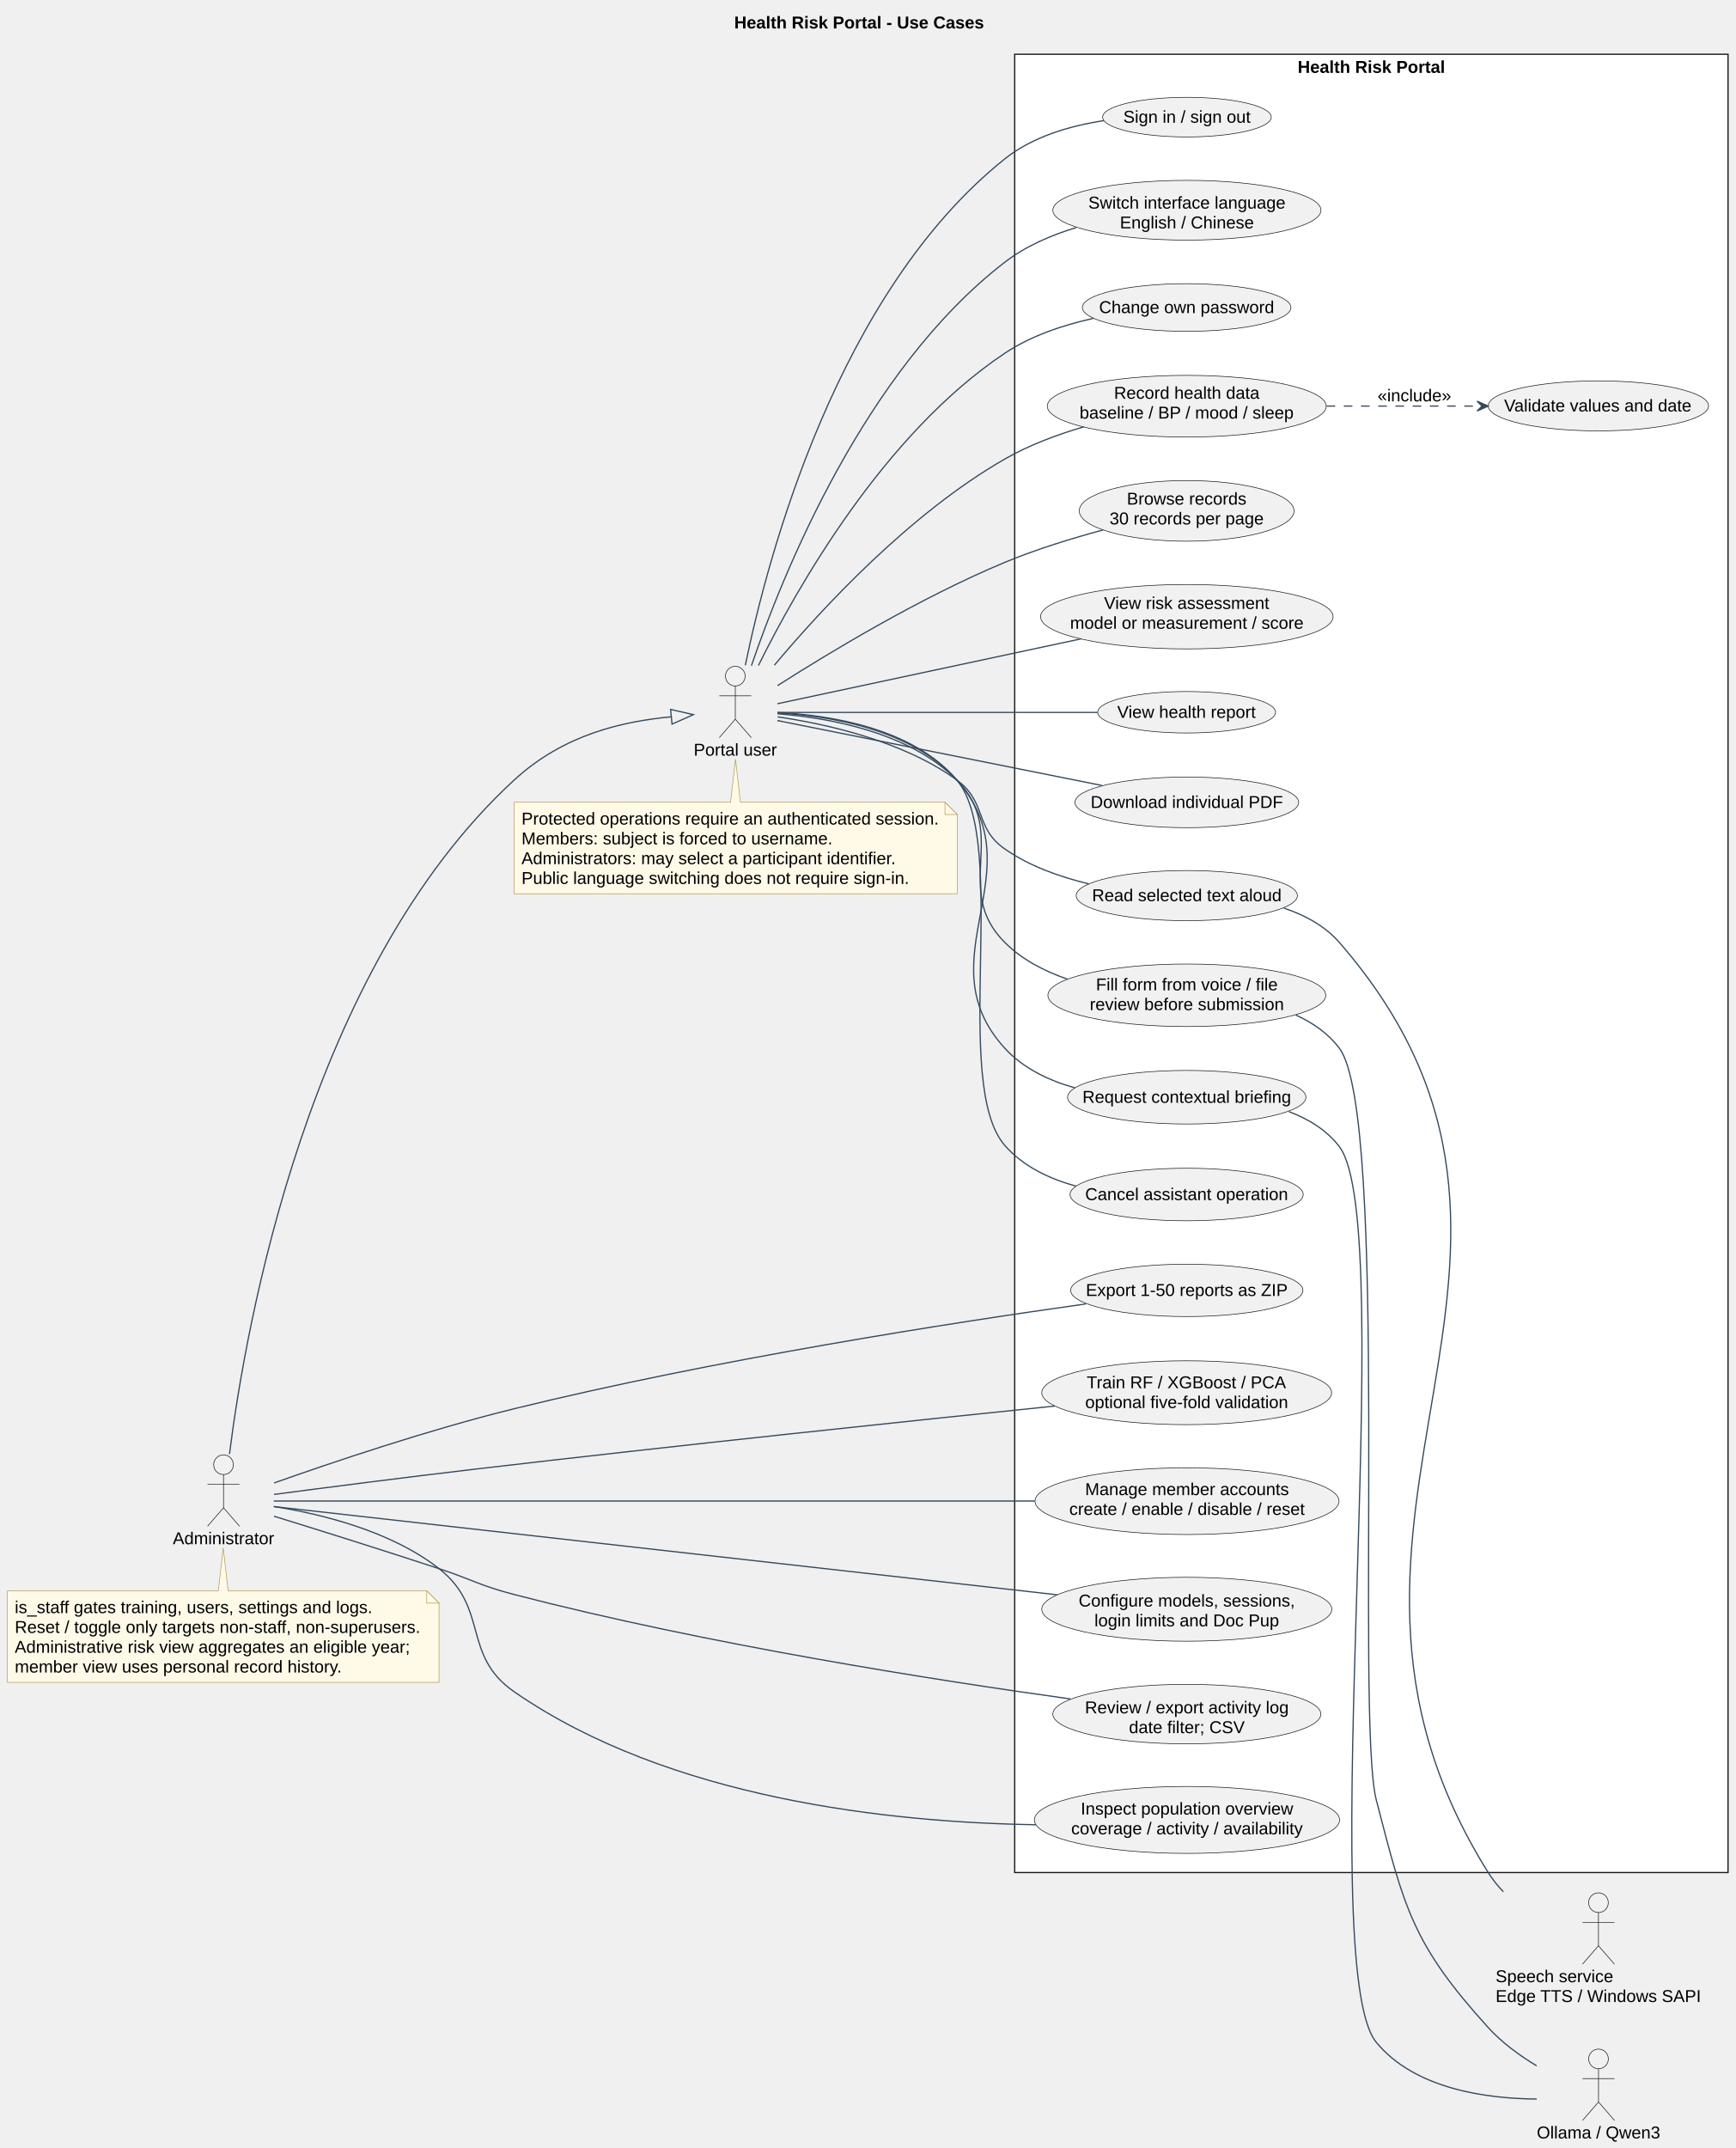
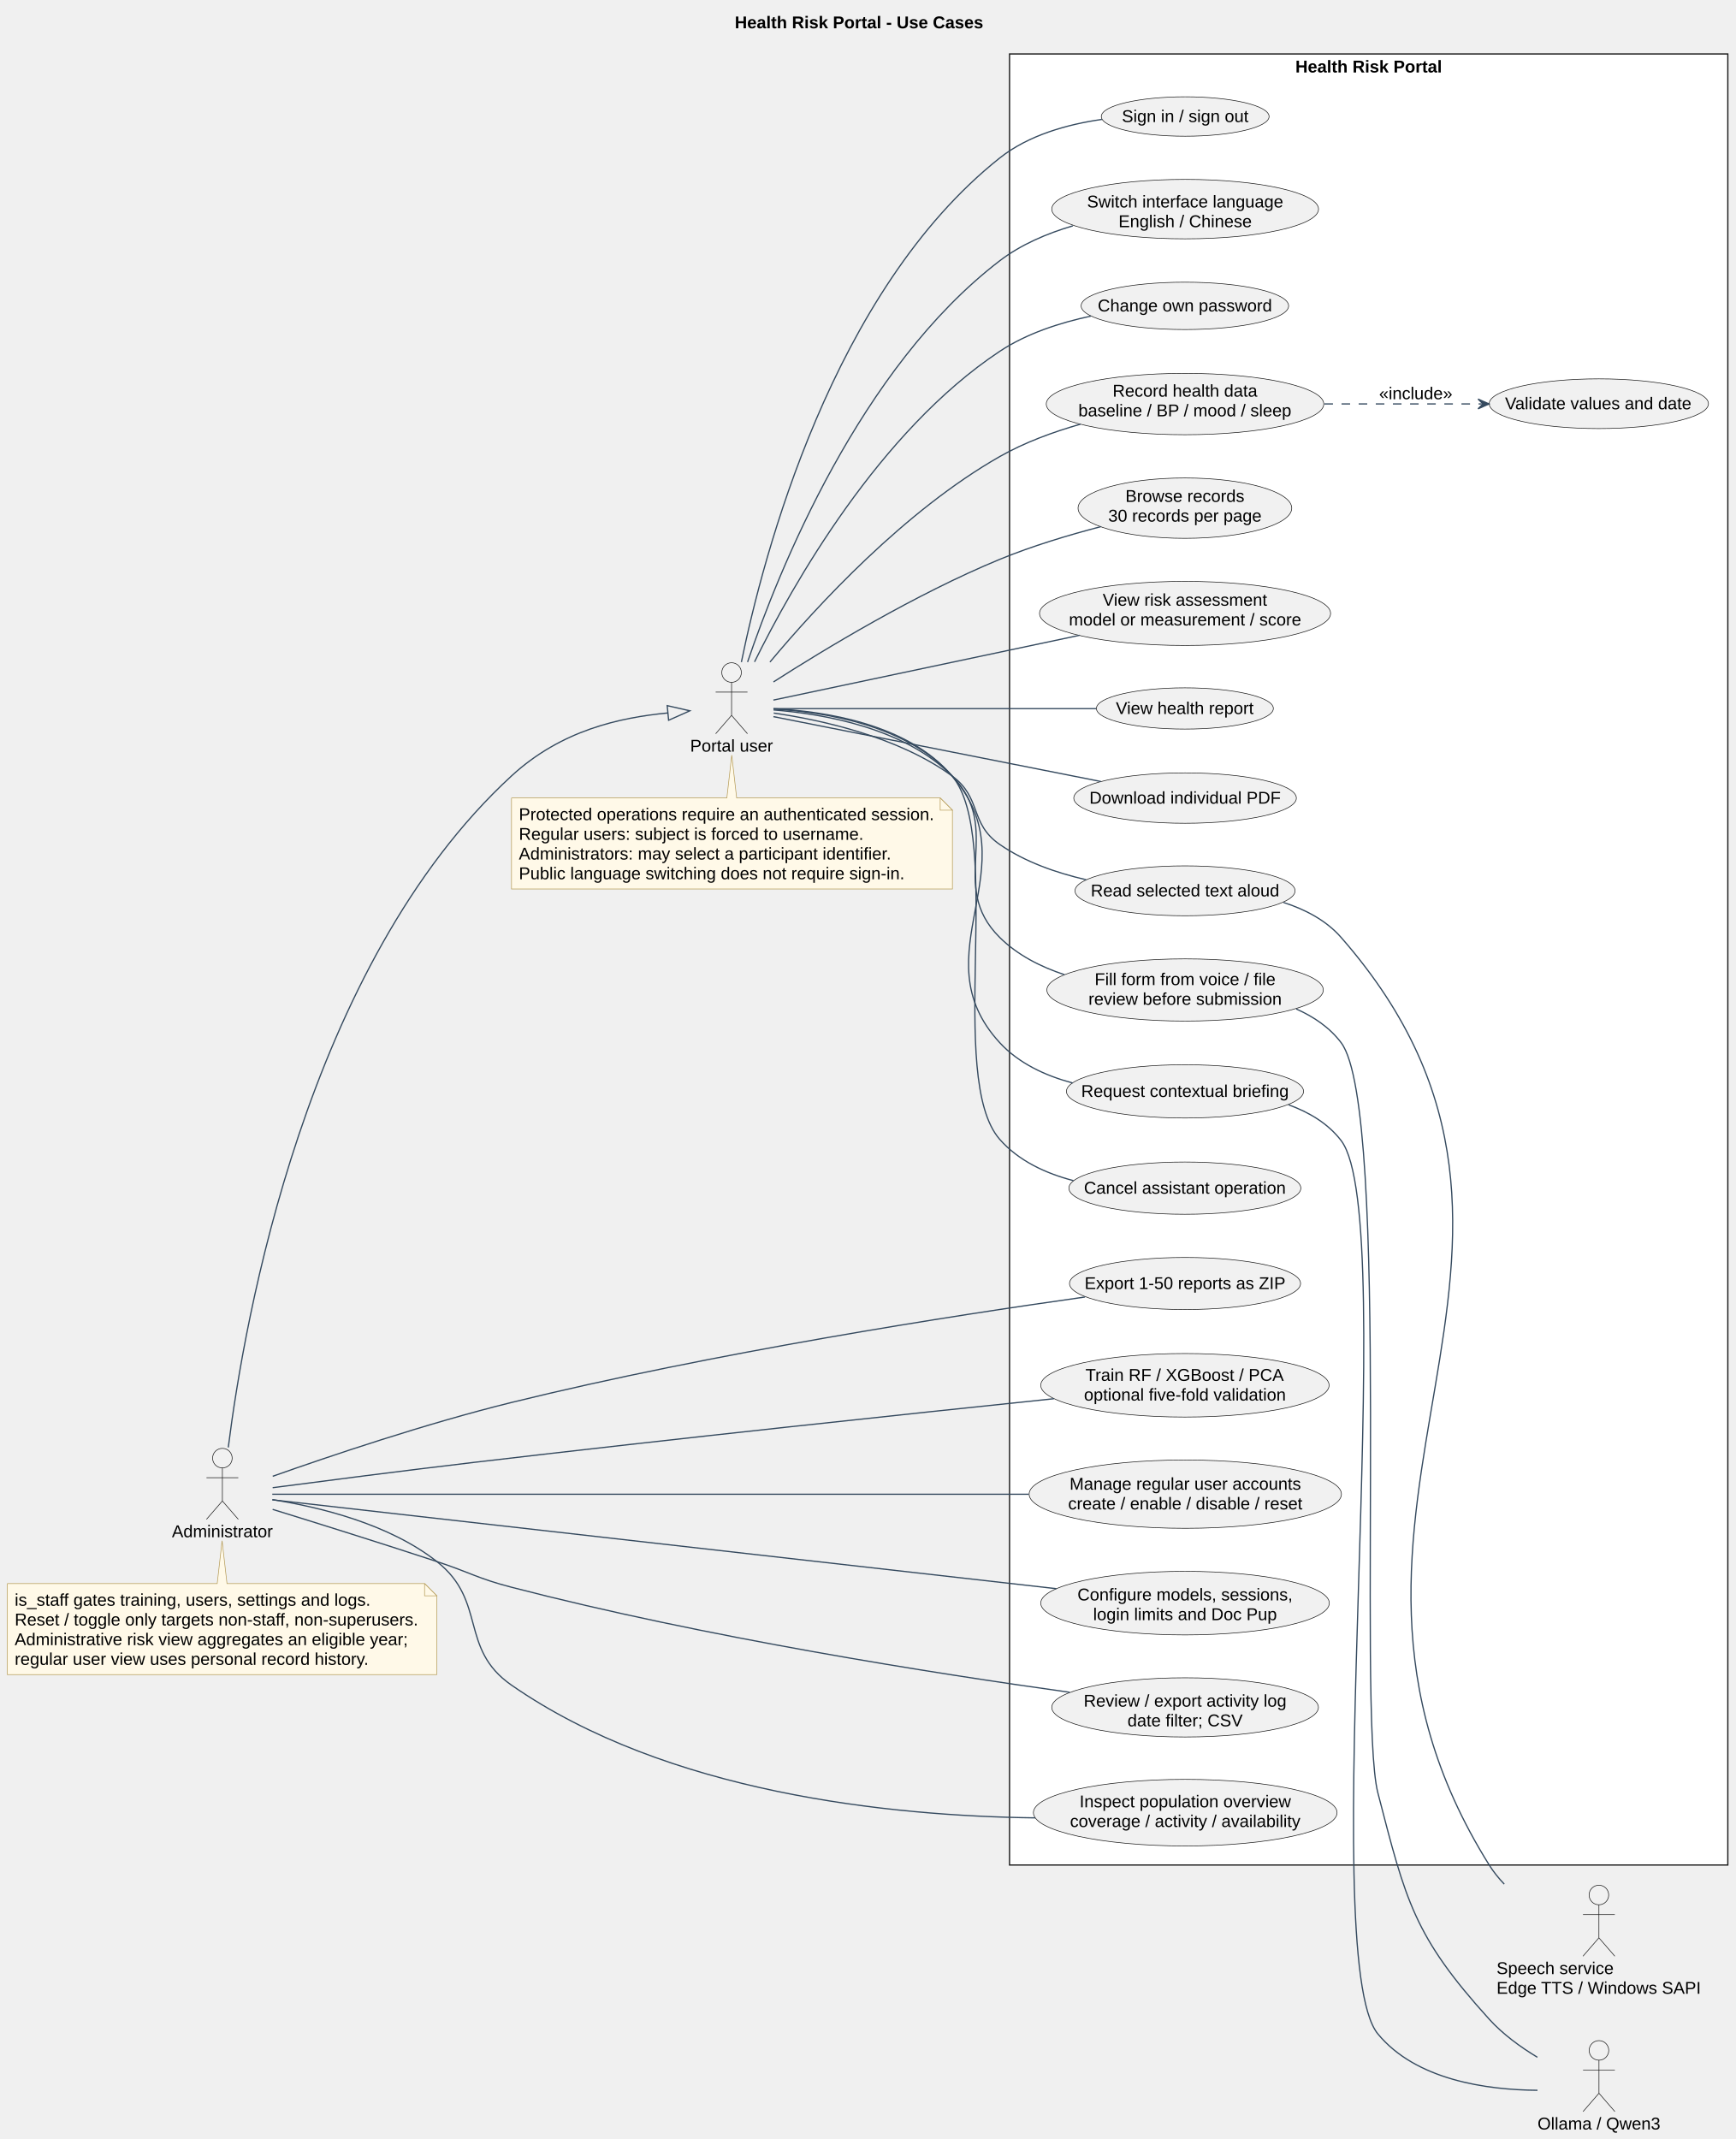
- <svg xmlns="http://www.w3.org/2000/svg" contentStyleType="text/css" data-diagram-type="DESCRIPTION" height="1746px" preserveAspectRatio="none" style="width:1411px;height:1746px;background:#FFFFFF;" version="1.1" viewBox="0 0 1411 1746" width="1411px" zoomAndPan="magnify">
+ <svg xmlns="http://www.w3.org/2000/svg" contentStyleType="text/css" data-diagram-type="DESCRIPTION" height="1748px" preserveAspectRatio="none" style="width:1418px;height:1748px;background:#FFFFFF;" version="1.1" viewBox="0 0 1418 1748" width="1418px" zoomAndPan="magnify">
  <defs />
  <g>
    <g class="title" data-source-line="3">
-       <text fill="#000000" font-family="Arial" font-size="14" font-weight="bold" lengthAdjust="spacing" textLength="203.082" x="596.959" y="23.132">Health Risk Portal - Use Cases</text>
+       <text fill="#000000" font-family="Arial" font-size="14" font-weight="bold" lengthAdjust="spacing" textLength="203.082" x="600.459" y="23.132">Health Risk Portal - Use Cases</text>
    </g>
    <g class="cluster" data-entity="Health Risk Portal" data-source-line="9" data-uid="ent0007" id="cluster_Health Risk Portal">
-       <rect fill="#FFFFFF" height="1478" style="stroke:#181818;stroke-width:1;" width="580" x="825" y="44.099" />
-       <text fill="#000000" font-family="Arial" font-size="14" font-weight="bold" lengthAdjust="spacing" textLength="119.814" x="1055.093" y="59.23">Health Risk Portal</text>
+       <rect fill="#FFFFFF" height="1480" style="stroke:#181818;stroke-width:1;" width="587" x="825" y="44.099" />
+       <text fill="#000000" font-family="Arial" font-size="14" font-weight="bold" lengthAdjust="spacing" textLength="119.814" x="1058.593" y="59.23">Health Risk Portal</text>
    </g>
    <g class="entity" data-entity="Login" data-source-line="10" data-uid="ent0008" id="entity_Login">
-       <ellipse cx="965.062" cy="95.211" fill="#F1F1F1" rx="68.562" ry="16.112" style="stroke:#181818;stroke-width:0.5;" />
-       <text fill="#000000" font-family="Arial" font-size="14" lengthAdjust="spacing" textLength="103.51" x="913.307" y="99.76">Sign in / sign out</text>
+       <ellipse cx="968.562" cy="95.211" fill="#F1F1F1" rx="68.562" ry="16.112" style="stroke:#181818;stroke-width:0.5;" />
+       <text fill="#000000" font-family="Arial" font-size="14" lengthAdjust="spacing" textLength="103.51" x="916.807" y="99.76">Sign in / sign out</text>
    </g>
    <g class="entity" data-entity="Language" data-source-line="11" data-uid="ent0009" id="entity_Language">
-       <ellipse cx="965.014" cy="170.889" fill="#F1F1F1" rx="109.014" ry="24.291" style="stroke:#181818;stroke-width:0.5;" />
-       <text fill="#000000" font-family="Arial" font-size="14" lengthAdjust="spacing" textLength="160.323" x="884.852" y="169.555">Switch interface language</text>
-       <text fill="#000000" font-family="Arial" font-size="14" lengthAdjust="spacing" textLength="108.951" x="910.538" y="185.654">English / Chinese</text>
+       <ellipse cx="968.514" cy="170.889" fill="#F1F1F1" rx="109.014" ry="24.291" style="stroke:#181818;stroke-width:0.5;" />
+       <text fill="#000000" font-family="Arial" font-size="14" lengthAdjust="spacing" textLength="160.323" x="888.352" y="169.555">Switch interface language</text>
+       <text fill="#000000" font-family="Arial" font-size="14" lengthAdjust="spacing" textLength="108.951" x="914.038" y="185.654">English / Chinese</text>
    </g>
    <g class="entity" data-entity="Password" data-source-line="12" data-uid="ent0010" id="entity_Password">
-       <ellipse cx="964.796" cy="249.958" fill="#F1F1F1" rx="84.796" ry="19.359" style="stroke:#181818;stroke-width:0.5;" />
-       <text fill="#000000" font-family="Arial" font-size="14" lengthAdjust="spacing" textLength="142.42" x="893.586" y="254.507">Change own password</text>
+       <ellipse cx="968.296" cy="249.958" fill="#F1F1F1" rx="84.796" ry="19.359" style="stroke:#181818;stroke-width:0.5;" />
+       <text fill="#000000" font-family="Arial" font-size="14" lengthAdjust="spacing" textLength="142.42" x="897.086" y="254.507">Change own password</text>
    </g>
    <g class="entity" data-entity="Entry" data-source-line="13" data-uid="ent0011" id="entity_Entry">
-       <ellipse cx="964.905" cy="330.18" fill="#F1F1F1" rx="113.405" ry="25.081" style="stroke:#181818;stroke-width:0.5;" />
-       <text fill="#000000" font-family="Arial" font-size="14" lengthAdjust="spacing" textLength="118.303" x="905.753" y="324.134">Record health data</text>
-       <text fill="#000000" font-family="Arial" font-size="14" lengthAdjust="spacing" textLength="174.323" x="877.743" y="340.233">baseline / BP / mood / sleep</text>
+       <ellipse cx="968.405" cy="330.18" fill="#F1F1F1" rx="113.405" ry="25.081" style="stroke:#181818;stroke-width:0.5;" />
+       <text fill="#000000" font-family="Arial" font-size="14" lengthAdjust="spacing" textLength="118.303" x="909.253" y="324.134">Record health data</text>
+       <text fill="#000000" font-family="Arial" font-size="14" lengthAdjust="spacing" textLength="174.323" x="881.243" y="340.233">baseline / BP / mood / sleep</text>
    </g>
    <g class="entity" data-entity="Validate" data-source-line="14" data-uid="ent0012" id="entity_Validate">
-       <ellipse cx="1299.59" cy="329.917" fill="#F1F1F1" rx="89.59" ry="20.318" style="stroke:#181818;stroke-width:0.5;" />
-       <text fill="#000000" font-family="Arial" font-size="14" lengthAdjust="spacing" textLength="153.337" x="1222.922" y="334.466">Validate values and date</text>
+       <ellipse cx="1306.59" cy="329.917" fill="#F1F1F1" rx="89.59" ry="20.318" style="stroke:#181818;stroke-width:0.5;" />
+       <text fill="#000000" font-family="Arial" font-size="14" lengthAdjust="spacing" textLength="153.337" x="1229.922" y="334.466">Validate values and date</text>
    </g>
    <g class="entity" data-entity="Query" data-source-line="15" data-uid="ent0013" id="entity_Query">
-       <ellipse cx="964.814" cy="415.264" fill="#F1F1F1" rx="87.314" ry="24.665" style="stroke:#181818;stroke-width:0.5;" />
-       <text fill="#000000" font-family="Arial" font-size="14" lengthAdjust="spacing" textLength="97.255" x="916.187" y="410.163">Browse records</text>
-       <text fill="#000000" font-family="Arial" font-size="14" lengthAdjust="spacing" textLength="125.303" x="902.163" y="426.262">30 records per page</text>
+       <ellipse cx="968.314" cy="415.264" fill="#F1F1F1" rx="87.314" ry="24.665" style="stroke:#181818;stroke-width:0.5;" />
+       <text fill="#000000" font-family="Arial" font-size="14" lengthAdjust="spacing" textLength="97.255" x="919.687" y="410.163">Browse records</text>
+       <text fill="#000000" font-family="Arial" font-size="14" lengthAdjust="spacing" textLength="125.303" x="905.663" y="426.262">30 records per page</text>
    </g>
    <g class="entity" data-entity="Risk" data-source-line="16" data-uid="ent0014" id="entity_Risk">
-       <ellipse cx="964.944" cy="501.287" fill="#F1F1F1" rx="118.944" ry="26.189" style="stroke:#181818;stroke-width:0.5;" />
-       <text fill="#000000" font-family="Arial" font-size="14" lengthAdjust="spacing" textLength="134.593" x="897.647" y="495.003">View risk assessment</text>
-       <text fill="#000000" font-family="Arial" font-size="14" lengthAdjust="spacing" textLength="189.855" x="870.016" y="511.102">model or measurement / score</text>
+       <ellipse cx="968.444" cy="501.287" fill="#F1F1F1" rx="118.944" ry="26.189" style="stroke:#181818;stroke-width:0.5;" />
+       <text fill="#000000" font-family="Arial" font-size="14" lengthAdjust="spacing" textLength="134.593" x="901.147" y="495.003">View risk assessment</text>
+       <text fill="#000000" font-family="Arial" font-size="14" lengthAdjust="spacing" textLength="189.855" x="873.516" y="511.102">model or measurement / score</text>
    </g>
    <g class="entity" data-entity="Report" data-source-line="17" data-uid="ent0015" id="entity_Report">
-       <ellipse cx="964.804" cy="578.959" fill="#F1F1F1" rx="72.304" ry="16.861" style="stroke:#181818;stroke-width:0.5;" />
-       <text fill="#000000" font-family="Arial" font-size="14" lengthAdjust="spacing" textLength="112.841" x="908.384" y="583.509">View health report</text>
+       <ellipse cx="968.304" cy="578.959" fill="#F1F1F1" rx="72.304" ry="16.861" style="stroke:#181818;stroke-width:0.5;" />
+       <text fill="#000000" font-family="Arial" font-size="14" lengthAdjust="spacing" textLength="112.841" x="911.884" y="583.509">View health report</text>
    </g>
    <g class="entity" data-entity="PDF" data-source-line="18" data-uid="ent0016" id="entity_PDF">
-       <ellipse cx="964.955" cy="652.19" fill="#F1F1F1" rx="90.955" ry="20.591" style="stroke:#181818;stroke-width:0.5;" />
-       <text fill="#000000" font-family="Arial" font-size="14" lengthAdjust="spacing" textLength="156.413" x="886.748" y="656.739">Download individual PDF</text>
+       <ellipse cx="968.455" cy="652.19" fill="#F1F1F1" rx="90.955" ry="20.591" style="stroke:#181818;stroke-width:0.5;" />
+       <text fill="#000000" font-family="Arial" font-size="14" lengthAdjust="spacing" textLength="156.413" x="890.248" y="656.739">Download individual PDF</text>
    </g>
    <g class="entity" data-entity="Batch" data-source-line="19" data-uid="ent0017" id="entity_Batch">
-       <ellipse cx="964.925" cy="1048.883" fill="#F1F1F1" rx="94.425" ry="21.285" style="stroke:#181818;stroke-width:0.5;" />
-       <text fill="#000000" font-family="Arial" font-size="14" lengthAdjust="spacing" textLength="164.179" x="882.835" y="1053.433">Export 1-50 reports as ZIP</text>
+       <ellipse cx="968.425" cy="1048.883" fill="#F1F1F1" rx="94.425" ry="21.285" style="stroke:#181818;stroke-width:0.5;" />
+       <text fill="#000000" font-family="Arial" font-size="14" lengthAdjust="spacing" textLength="164.179" x="886.335" y="1053.433">Export 1-50 reports as ZIP</text>
    </g>
    <g class="entity" data-entity="Train" data-source-line="20" data-uid="ent0018" id="entity_Train">
-       <ellipse cx="964.835" cy="1132.066" fill="#F1F1F1" rx="117.835" ry="25.967" style="stroke:#181818;stroke-width:0.5;" />
-       <text fill="#000000" font-family="Arial" font-size="14" lengthAdjust="spacing" textLength="162.6" x="883.535" y="1128.444">Train RF / XGBoost / PCA</text>
-       <text fill="#000000" font-family="Arial" font-size="14" lengthAdjust="spacing" textLength="164.992" x="882.339" y="1144.543">optional five-fold validation</text>
+       <ellipse cx="968.335" cy="1132.066" fill="#F1F1F1" rx="117.835" ry="25.967" style="stroke:#181818;stroke-width:0.5;" />
+       <text fill="#000000" font-family="Arial" font-size="14" lengthAdjust="spacing" textLength="162.6" x="887.035" y="1128.444">Train RF / XGBoost / PCA</text>
+       <text fill="#000000" font-family="Arial" font-size="14" lengthAdjust="spacing" textLength="164.992" x="885.839" y="1144.543">optional five-fold validation</text>
    </g>
    <g class="entity" data-entity="Accounts" data-source-line="21" data-uid="ent0019" id="entity_Accounts">
-       <ellipse cx="965.105" cy="1220.22" fill="#F1F1F1" rx="123.605" ry="27.121" style="stroke:#181818;stroke-width:0.5;" />
-       <text fill="#000000" font-family="Arial" font-size="14" lengthAdjust="spacing" textLength="165.751" x="882.23" y="1215.294">Manage member accounts</text>
-       <text fill="#000000" font-family="Arial" font-size="14" lengthAdjust="spacing" textLength="191.447" x="869.382" y="1231.393">create / enable / disable / reset</text>
+       <ellipse cx="968.625" cy="1221.024" fill="#F1F1F1" rx="127.625" ry="27.925" style="stroke:#181818;stroke-width:0.5;" />
+       <text fill="#000000" font-family="Arial" font-size="14" lengthAdjust="spacing" textLength="189.109" x="874.071" y="1217.386">Manage regular user accounts</text>
+       <text fill="#000000" font-family="Arial" font-size="14" lengthAdjust="spacing" textLength="191.447" x="872.902" y="1233.484">create / enable / disable / reset</text>
    </g>
    <g class="entity" data-entity="Settings" data-source-line="22" data-uid="ent0020" id="entity_Settings">
-       <ellipse cx="964.921" cy="1308.083" fill="#F1F1F1" rx="117.921" ry="25.984" style="stroke:#181818;stroke-width:0.5;" />
-       <text fill="#000000" font-family="Arial" font-size="14" lengthAdjust="spacing" textLength="175.861" x="876.99" y="1305.883">Configure models, sessions,</text>
-       <text fill="#000000" font-family="Arial" font-size="14" lengthAdjust="spacing" textLength="150.185" x="889.828" y="1321.981">login limits and Doc Pup</text>
+       <ellipse cx="968.421" cy="1310.083" fill="#F1F1F1" rx="117.921" ry="25.984" style="stroke:#181818;stroke-width:0.5;" />
+       <text fill="#000000" font-family="Arial" font-size="14" lengthAdjust="spacing" textLength="175.861" x="880.49" y="1307.883">Configure models, sessions,</text>
+       <text fill="#000000" font-family="Arial" font-size="14" lengthAdjust="spacing" textLength="150.185" x="893.328" y="1323.981">login limits and Doc Pup</text>
    </g>
    <g class="entity" data-entity="Logs" data-source-line="23" data-uid="ent0021" id="entity_Logs">
-       <ellipse cx="964.968" cy="1393.292" fill="#F1F1F1" rx="108.968" ry="24.194" style="stroke:#181818;stroke-width:0.5;" />
-       <text fill="#000000" font-family="Arial" font-size="14" lengthAdjust="spacing" textLength="165.731" x="882.102" y="1392.681">Review / export activity log</text>
-       <text fill="#000000" font-family="Arial" font-size="14" lengthAdjust="spacing" textLength="94.151" x="917.892" y="1408.78">date filter; CSV</text>
+       <ellipse cx="968.468" cy="1395.292" fill="#F1F1F1" rx="108.968" ry="24.194" style="stroke:#181818;stroke-width:0.5;" />
+       <text fill="#000000" font-family="Arial" font-size="14" lengthAdjust="spacing" textLength="165.731" x="885.602" y="1394.681">Review / export activity log</text>
+       <text fill="#000000" font-family="Arial" font-size="14" lengthAdjust="spacing" textLength="94.151" x="921.392" y="1410.78">date filter; CSV</text>
    </g>
    <g class="entity" data-entity="Population" data-source-line="24" data-uid="ent0022" id="entity_Population">
-       <ellipse cx="965.085" cy="1479.316" fill="#F1F1F1" rx="124.085" ry="27.217" style="stroke:#181818;stroke-width:0.5;" />
-       <text fill="#000000" font-family="Arial" font-size="14" lengthAdjust="spacing" textLength="172.772" x="878.699" y="1474.945">Inspect population overview</text>
-       <text fill="#000000" font-family="Arial" font-size="14" lengthAdjust="spacing" textLength="188.303" x="870.934" y="1491.043">coverage / activity / availability</text>
+       <ellipse cx="968.585" cy="1481.316" fill="#F1F1F1" rx="124.085" ry="27.217" style="stroke:#181818;stroke-width:0.5;" />
+       <text fill="#000000" font-family="Arial" font-size="14" lengthAdjust="spacing" textLength="172.772" x="882.199" y="1476.945">Inspect population overview</text>
+       <text fill="#000000" font-family="Arial" font-size="14" lengthAdjust="spacing" textLength="188.303" x="874.434" y="1493.043">coverage / activity / availability</text>
    </g>
    <g class="entity" data-entity="Read" data-source-line="25" data-uid="ent0023" id="entity_Read">
-       <ellipse cx="964.929" cy="727.985" fill="#F1F1F1" rx="89.929" ry="20.386" style="stroke:#181818;stroke-width:0.5;" />
-       <text fill="#000000" font-family="Arial" font-size="14" lengthAdjust="spacing" textLength="154.102" x="887.878" y="732.534">Read selected text aloud</text>
+       <ellipse cx="968.429" cy="727.985" fill="#F1F1F1" rx="89.929" ry="20.386" style="stroke:#181818;stroke-width:0.5;" />
+       <text fill="#000000" font-family="Arial" font-size="14" lengthAdjust="spacing" textLength="154.102" x="891.378" y="732.534">Read selected text aloud</text>
    </g>
    <g class="entity" data-entity="Fill" data-source-line="26" data-uid="ent0024" id="entity_Fill">
-       <ellipse cx="964.969" cy="809.014" fill="#F1F1F1" rx="112.969" ry="25.415" style="stroke:#181818;stroke-width:0.5;" />
-       <text fill="#000000" font-family="Arial" font-size="14" lengthAdjust="spacing" textLength="147.8" x="891.069" y="805.013">Fill form from voice / file</text>
-       <text fill="#000000" font-family="Arial" font-size="14" lengthAdjust="spacing" textLength="157.958" x="885.99" y="821.112">review before submission</text>
+       <ellipse cx="968.469" cy="809.014" fill="#F1F1F1" rx="112.969" ry="25.415" style="stroke:#181818;stroke-width:0.5;" />
+       <text fill="#000000" font-family="Arial" font-size="14" lengthAdjust="spacing" textLength="147.8" x="894.569" y="805.013">Fill form from voice / file</text>
+       <text fill="#000000" font-family="Arial" font-size="14" lengthAdjust="spacing" textLength="157.958" x="889.49" y="821.112">review before submission</text>
    </g>
    <g class="entity" data-entity="Brief" data-source-line="27" data-uid="ent0025" id="entity_Brief">
-       <ellipse cx="964.894" cy="891.877" fill="#F1F1F1" rx="96.894" ry="21.779" style="stroke:#181818;stroke-width:0.5;" />
-       <text fill="#000000" font-family="Arial" font-size="14" lengthAdjust="spacing" textLength="169.661" x="880.063" y="896.427">Request contextual briefing</text>
+       <ellipse cx="968.394" cy="891.877" fill="#F1F1F1" rx="96.894" ry="21.779" style="stroke:#181818;stroke-width:0.5;" />
+       <text fill="#000000" font-family="Arial" font-size="14" lengthAdjust="spacing" textLength="169.661" x="883.563" y="896.427">Request contextual briefing</text>
    </g>
    <g class="entity" data-entity="Cancel" data-source-line="28" data-uid="ent0026" id="entity_Cancel">
-       <ellipse cx="964.787" cy="970.956" fill="#F1F1F1" rx="94.787" ry="21.357" style="stroke:#181818;stroke-width:0.5;" />
-       <text fill="#000000" font-family="Arial" font-size="14" lengthAdjust="spacing" textLength="164.985" x="882.294" y="975.505">Cancel assistant operation</text>
+       <ellipse cx="968.287" cy="970.956" fill="#F1F1F1" rx="94.787" ry="21.357" style="stroke:#181818;stroke-width:0.5;" />
+       <text fill="#000000" font-family="Arial" font-size="14" lengthAdjust="spacing" textLength="164.985" x="885.794" y="975.505">Cancel assistant operation</text>
    </g>
    <g class="entity" data-entity="User" data-source-line="4" data-uid="ent0002" id="entity_User">
      <ellipse cx="597.848" cy="549.599" fill="#F1F1F1" rx="8" ry="8" style="stroke:#181818;stroke-width:0.5;" />
      <path d="M597.848,557.599 L597.848,584.599 M584.848,565.599 L610.848,565.599 M597.848,584.599 L584.848,599.599 M597.848,584.599 L610.848,599.599" fill="none" style="stroke:#181818;stroke-width:0.5;" />
      <text fill="#000000" font-family="Arial" font-size="14" lengthAdjust="spacing" textLength="67.696" x="564" y="614.231">Portal user</text>
    </g>
    <g class="entity" data-entity="Admin" data-source-line="5" data-uid="ent0003" id="entity_Admin">
-       <ellipse cx="181.734" cy="1190.599" fill="#F1F1F1" rx="8" ry="8" style="stroke:#181818;stroke-width:0.5;" />
-       <path d="M181.734,1198.599 L181.734,1225.599 M168.734,1206.599 L194.734,1206.599 M181.734,1225.599 L168.734,1240.599 M181.734,1225.599 L194.734,1240.599" fill="none" style="stroke:#181818;stroke-width:0.5;" />
-       <text fill="#000000" font-family="Arial" font-size="14" lengthAdjust="spacing" textLength="82.469" x="140.5" y="1255.23">Administrator</text>
+       <ellipse cx="181.734" cy="1191.599" fill="#F1F1F1" rx="8" ry="8" style="stroke:#181818;stroke-width:0.5;" />
+       <path d="M181.734,1199.599 L181.734,1226.599 M168.734,1207.599 L194.734,1207.599 M181.734,1226.599 L168.734,1241.599 M181.734,1226.599 L194.734,1241.599" fill="none" style="stroke:#181818;stroke-width:0.5;" />
+       <text fill="#000000" font-family="Arial" font-size="14" lengthAdjust="spacing" textLength="82.469" x="140.5" y="1256.23">Administrator</text>
    </g>
    <g class="entity" data-entity="LLM" data-source-line="6" data-uid="ent0004" id="entity_LLM">
-       <ellipse cx="1299.686" cy="1673.599" fill="#F1F1F1" rx="8" ry="8" style="stroke:#181818;stroke-width:0.5;" />
-       <path d="M1299.686,1681.599 L1299.686,1708.599 M1286.686,1689.599 L1312.686,1689.599 M1299.686,1708.599 L1286.686,1723.599 M1299.686,1708.599 L1312.686,1723.599" fill="none" style="stroke:#181818;stroke-width:0.5;" />
-       <text fill="#000000" font-family="Arial" font-size="14" lengthAdjust="spacing" textLength="100.372" x="1249.5" y="1738.23">Ollama / Qwen3</text>
+       <ellipse cx="1306.686" cy="1675.599" fill="#F1F1F1" rx="8" ry="8" style="stroke:#181818;stroke-width:0.5;" />
+       <path d="M1306.686,1683.599 L1306.686,1710.599 M1293.686,1691.599 L1319.686,1691.599 M1306.686,1710.599 L1293.686,1725.599 M1306.686,1710.599 L1319.686,1725.599" fill="none" style="stroke:#181818;stroke-width:0.5;" />
+       <text fill="#000000" font-family="Arial" font-size="14" lengthAdjust="spacing" textLength="100.372" x="1256.5" y="1740.23">Ollama / Qwen3</text>
    </g>
    <g class="entity" data-entity="Speech" data-source-line="7" data-uid="ent0005" id="entity_Speech">
-       <ellipse cx="1299.641" cy="1546.599" fill="#F1F1F1" rx="8" ry="8" style="stroke:#181818;stroke-width:0.5;" />
-       <path d="M1299.641,1554.599 L1299.641,1581.599 M1286.641,1562.599 L1312.641,1562.599 M1299.641,1581.599 L1286.641,1596.599 M1299.641,1581.599 L1312.641,1596.599" fill="none" style="stroke:#181818;stroke-width:0.5;" />
-       <text fill="#000000" font-family="Arial" font-size="14" lengthAdjust="spacing" textLength="95.717" x="1216" y="1611.23">Speech service</text>
-       <text fill="#000000" font-family="Arial" font-size="14" lengthAdjust="spacing" textLength="167.282" x="1216" y="1627.329">Edge TTS / Windows SAPI</text>
+       <ellipse cx="1306.641" cy="1548.599" fill="#F1F1F1" rx="8" ry="8" style="stroke:#181818;stroke-width:0.5;" />
+       <path d="M1306.641,1556.599 L1306.641,1583.599 M1293.641,1564.599 L1319.641,1564.599 M1306.641,1583.599 L1293.641,1598.599 M1306.641,1583.599 L1319.641,1598.599" fill="none" style="stroke:#181818;stroke-width:0.5;" />
+       <text fill="#000000" font-family="Arial" font-size="14" lengthAdjust="spacing" textLength="95.717" x="1223" y="1613.23">Speech service</text>
+       <text fill="#000000" font-family="Arial" font-size="14" lengthAdjust="spacing" textLength="167.282" x="1223" y="1629.329">Edge TTS / Windows SAPI</text>
    </g>
    <g class="entity" data-entity="GMN49" data-source-line="53" data-uid="ent0050" id="entity_GMN49">
      <path d="M418,652.099 L418,726.493 A0,0 0 0 0 418,726.493 L778.329,726.493 A0,0 0 0 0 778.329,726.493 L778.329,662.099 L768.329,652.099 L602,652.099 L598,617.109 L594,652.099 L418,652.099 A0,0 0 0 0 418,652.099" fill="#FFF9E8" style="stroke:#B49A55;stroke-width:0.5;" />
      <path d="M768.329,652.099 L768.329,662.099 L778.329,662.099 L768.329,652.099" fill="#FFF9E8" style="stroke:#B49A55;stroke-width:0.5;" />
      <text fill="#000000" font-family="Arial" font-size="14" lengthAdjust="spacing" textLength="339.329" x="424" y="670.231">Protected operations require an authenticated session.</text>
-       <text fill="#000000" font-family="Arial" font-size="14" lengthAdjust="spacing" textLength="252.882" x="424" y="686.329">Members: subject is forced to username.</text>
+       <text fill="#000000" font-family="Arial" font-size="14" lengthAdjust="spacing" textLength="281.688" x="424" y="686.329">Regular users: subject is forced to username.</text>
      <text fill="#000000" font-family="Arial" font-size="14" lengthAdjust="spacing" textLength="305.013" x="424" y="702.428">Administrators: may select a participant identifier.</text>
      <text fill="#000000" font-family="Arial" font-size="14" lengthAdjust="spacing" textLength="315.191" x="424" y="718.526">Public language switching does not require sign-in.</text>
    </g>
    <g class="entity" data-entity="GMN52" data-source-line="59" data-uid="ent0053" id="entity_GMN52">
-       <path d="M6,1293.099 L6,1367.493 A0,0 0 0 0 6,1367.493 L356.957,1367.493 A0,0 0 0 0 356.957,1367.493 L356.957,1303.099 L346.957,1293.099 L185.5,1293.099 L181.5,1258.109 L177.5,1293.099 L6,1293.099 A0,0 0 0 0 6,1293.099" fill="#FFF9E8" style="stroke:#B49A55;stroke-width:0.5;" />
-       <path d="M346.957,1293.099 L346.957,1303.099 L356.957,1303.099 L346.957,1293.099" fill="#FFF9E8" style="stroke:#B49A55;stroke-width:0.5;" />
-       <text fill="#000000" font-family="Arial" font-size="14" lengthAdjust="spacing" textLength="291.047" x="12" y="1311.23">is_staff gates training, users, settings and logs.</text>
-       <text fill="#000000" font-family="Arial" font-size="14" lengthAdjust="spacing" textLength="329.957" x="12" y="1327.329">Reset / toggle only targets non-staff, non-superusers.</text>
-       <text fill="#000000" font-family="Arial" font-size="14" lengthAdjust="spacing" textLength="321.371" x="12" y="1343.428">Administrative risk view aggregates an eligible year;</text>
-       <text fill="#000000" font-family="Arial" font-size="14" lengthAdjust="spacing" textLength="266.882" x="12" y="1359.526">member view uses personal record history.</text>
+       <path d="M6,1294.099 L6,1368.493 A0,0 0 0 0 6,1368.493 L356.957,1368.493 A0,0 0 0 0 356.957,1368.493 L356.957,1304.099 L346.957,1294.099 L185.5,1294.099 L181.5,1259.109 L177.5,1294.099 L6,1294.099 A0,0 0 0 0 6,1294.099" fill="#FFF9E8" style="stroke:#B49A55;stroke-width:0.5;" />
+       <path d="M346.957,1294.099 L346.957,1304.099 L356.957,1304.099 L346.957,1294.099" fill="#FFF9E8" style="stroke:#B49A55;stroke-width:0.5;" />
+       <text fill="#000000" font-family="Arial" font-size="14" lengthAdjust="spacing" textLength="291.047" x="12" y="1312.23">is_staff gates training, users, settings and logs.</text>
+       <text fill="#000000" font-family="Arial" font-size="14" lengthAdjust="spacing" textLength="329.957" x="12" y="1328.329">Reset / toggle only targets non-staff, non-superusers.</text>
+       <text fill="#000000" font-family="Arial" font-size="14" lengthAdjust="spacing" textLength="321.371" x="12" y="1344.428">Administrative risk view aggregates an eligible year;</text>
+       <text fill="#000000" font-family="Arial" font-size="14" lengthAdjust="spacing" textLength="290.24" x="12" y="1360.526">regular user view uses personal record history.</text>
    </g>
    <g class="link" data-entity-1="Admin" data-entity-2="User" data-source-line="8" data-uid="lnk6" id="link_Admin_User">
-       <path d="M186.57,1181.929 C199.7,1078.129 250.31,788.259 418,634.099 C458.69,596.699 506.354,586.457 545.824,582.627" fill="none" id="Admin-to-User" style="stroke:#34495E;stroke-width:1;" />
-       <polygon fill="none" points="563.74,580.889,545.245,576.655,546.404,588.599,563.74,580.889" style="stroke:#34495E;stroke-width:1;" />
+       <path d="M186.55,1182.859 C199.62,1078.899 250.11,788.539 418,634.099 C458.68,596.679 506.344,586.447 545.824,582.617" fill="none" id="Admin-to-User" style="stroke:#34495E;stroke-width:1;" />
+       <polygon fill="none" points="563.74,580.879,545.245,576.645,546.404,588.589,563.74,580.879" style="stroke:#34495E;stroke-width:1;" />
    </g>
    <g class="link" data-entity-1="User" data-entity-2="Login" data-source-line="30" data-uid="lnk27" id="link_User_Login">
-       <path d="M605.98,540.779 C624,453.269 680.61,237.929 817,129.099 C839.62,111.049 870.11,102.239 897.45,98.069" fill="none" id="User-Login" style="stroke:#34495E;stroke-width:1;" />
+       <path d="M605.87,541.059 C623.75,453.659 680.16,237.719 817,129.099 C840.5,110.449 872.24,101.609 900.52,97.569" fill="none" id="User-Login" style="stroke:#34495E;stroke-width:1;" />
    </g>
    <g class="link" data-entity-1="User" data-entity-2="Language" data-source-line="31" data-uid="lnk28" id="link_User_Language">
-       <path d="M610.96,541.069 C636.39,466.529 703,300.839 817,213.099 C833.83,200.149 854.49,191.189 874.95,184.999" fill="none" id="User-Language" style="stroke:#34495E;stroke-width:1;" />
+       <path d="M610.92,541.009 C636.26,466.359 702.73,300.479 817,213.099 C834.35,199.829 855.66,190.759 876.74,184.549" fill="none" id="User-Language" style="stroke:#34495E;stroke-width:1;" />
    </g>
    <g class="link" data-entity-1="User" data-entity-2="Password" data-source-line="32" data-uid="lnk29" id="link_User_Password">
-       <path d="M616.65,540.949 C647.81,477.949 718.7,352.639 817,287.099 C838.24,272.939 864.49,264.199 888.9,258.799" fill="none" id="User-Password" style="stroke:#34495E;stroke-width:1;" />
+       <path d="M616.61,540.889 C647.71,477.799 718.52,352.369 817,287.099 C838.98,272.529 866.19,263.699 891.4,258.339" fill="none" id="User-Password" style="stroke:#34495E;stroke-width:1;" />
    </g>
    <g class="link" data-entity-1="User" data-entity-2="Entry" data-source-line="33" data-uid="lnk30" id="link_User_Entry">
-       <path d="M629.6,540.699 C668.44,494.439 739.76,417.409 817,373.099 C836.6,361.849 859.4,353.329 881.1,346.969" fill="none" id="User-Entry" style="stroke:#34495E;stroke-width:1;" />
+       <path d="M629.21,541.029 C667.93,494.729 739.4,417.289 817,373.099 C837.19,361.599 860.68,352.989 883.02,346.609" fill="none" id="User-Entry" style="stroke:#34495E;stroke-width:1;" />
    </g>
    <g class="link" data-entity-1="User" data-entity-2="Query" data-source-line="34" data-uid="lnk31" id="link_User_Query">
-       <path d="M632.13,557.339 C673.83,530.709 748.33,485.669 817,457.099 C842.49,446.499 871.53,437.579 897.02,430.719" fill="none" id="User-Query" style="stroke:#34495E;stroke-width:1;" />
+       <path d="M632.1,557.269 C673.77,530.569 748.24,485.459 817,457.099 C843.33,446.239 873.38,437.219 899.67,430.359" fill="none" id="User-Query" style="stroke:#34495E;stroke-width:1;" />
    </g>
    <g class="link" data-entity-1="User" data-entity-2="Risk" data-source-line="35" data-uid="lnk32" id="link_User_Risk">
-       <path d="M632.04,572.039 C687.4,560.209 800.58,536.019 879.31,519.199" fill="none" id="User-Risk" style="stroke:#34495E;stroke-width:1;" />
+       <path d="M632.03,572.109 C687.85,560.289 802.56,536.009 882.2,519.159" fill="none" id="User-Risk" style="stroke:#34495E;stroke-width:1;" />
    </g>
    <g class="link" data-entity-1="User" data-entity-2="Report" data-source-line="36" data-uid="lnk33" id="link_User_Report">
-       <path d="M632.04,579.099 C690.56,579.099 813.69,579.099 892.43,579.099" fill="none" id="User-Report" style="stroke:#34495E;stroke-width:1;" />
+       <path d="M632.03,579.099 C691.12,579.099 816.19,579.099 895.8,579.099" fill="none" id="User-Report" style="stroke:#34495E;stroke-width:1;" />
    </g>
    <g class="link" data-entity-1="User" data-entity-2="PDF" data-source-line="37" data-uid="lnk34" id="link_User_PDF">
-       <path d="M632.04,585.709 C691.52,597.599 817.77,622.849 896.29,638.559" fill="none" id="User-PDF" style="stroke:#34495E;stroke-width:1;" />
+       <path d="M632.03,585.639 C692.09,597.539 820.32,622.939 899.69,638.669" fill="none" id="User-PDF" style="stroke:#34495E;stroke-width:1;" />
    </g>
    <g class="link" data-entity-1="User" data-entity-2="Read" data-source-line="38" data-uid="lnk35" id="link_User_Read">
-       <path d="M632.27,582.719 C670.58,588.279 733.88,601.909 778,634.099 C802.5,651.979 792.1,672.779 817,690.099 C837.02,704.019 861.76,712.839 885.2,718.439" fill="none" id="User-Read" style="stroke:#34495E;stroke-width:1;" />
+       <path d="M632.27,582.719 C670.58,588.279 733.88,601.909 778,634.099 C802.5,651.979 792.05,672.849 817,690.099 C837.73,704.429 863.39,713.359 887.62,718.919" fill="none" id="User-Read" style="stroke:#34495E;stroke-width:1;" />
    </g>
    <g class="link" data-entity-1="User" data-entity-2="Fill" data-source-line="39" data-uid="lnk36" id="link_User_Fill">
-       <path d="M632.17,580.189 C672.17,583.309 738.9,594.579 778,634.099 C821.02,677.589 773.69,722.899 817,766.099 C830.93,779.989 849.09,789.449 867.87,795.869" fill="none" id="User-Fill" style="stroke:#34495E;stroke-width:1;" />
+       <path d="M632.17,580.189 C672.17,583.309 738.9,594.579 778,634.099 C821.02,677.589 773.55,723.039 817,766.099 C831.48,780.449 850.39,790.079 869.89,796.519" fill="none" id="User-Fill" style="stroke:#34495E;stroke-width:1;" />
    </g>
    <g class="link" data-entity-1="User" data-entity-2="Brief" data-source-line="40" data-uid="lnk37" id="link_User_Brief">
-       <path d="M632.19,579.459 C672.87,581.799 740.92,592.239 778,634.099 C843.26,707.779 750.55,779.489 817,852.099 C831.91,868.389 852.73,878.309 874.02,884.279" fill="none" id="User-Brief" style="stroke:#34495E;stroke-width:1;" />
+       <path d="M632.19,579.459 C672.87,581.799 740.92,592.239 778,634.099 C843.26,707.779 750.34,779.679 817,852.099 C832.56,869.009 854.38,879.099 876.59,885.029" fill="none" id="User-Brief" style="stroke:#34495E;stroke-width:1;" />
    </g>
    <g class="link" data-entity-1="User" data-entity-2="Cancel" data-source-line="41" data-uid="lnk38" id="link_User_Cancel">
-       <path d="M632.15,579.169 C673.11,581.189 741.8,591.269 778,634.099 C820.97,684.939 773.22,880.959 817,931.099 C831.87,948.129 853.21,958.249 875.03,964.169" fill="none" id="User-Cancel" style="stroke:#34495E;stroke-width:1;" />
+       <path d="M632.15,579.169 C673.11,581.189 741.8,591.269 778,634.099 C820.97,684.939 773.07,881.089 817,931.099 C832.43,948.669 854.62,958.929 877.23,964.819" fill="none" id="User-Cancel" style="stroke:#34495E;stroke-width:1;" />
    </g>
    <g class="link" data-entity-1="Admin" data-entity-2="Batch" data-source-line="42" data-uid="lnk39" id="link_Admin_Batch">
-       <path d="M222.87,1205.409 C269.4,1188.919 348.42,1162.219 418,1145.099 C581.09,1104.989 775.53,1074.949 882.81,1059.899" fill="none" id="Admin-Batch" style="stroke:#34495E;stroke-width:1;" />
+       <path d="M222.87,1206.419 C269.4,1189.929 348.42,1163.239 418,1146.099 C582.61,1105.549 778.95,1075.109 886.71,1059.909" fill="none" id="Admin-Batch" style="stroke:#34495E;stroke-width:1;" />
    </g>
    <g class="link" data-entity-1="Admin" data-entity-2="Train" data-source-line="43" data-uid="lnk40" id="link_Admin_Train">
-       <path d="M222.83,1214.739 C264.05,1209.309 329.95,1200.789 387,1194.099 C551.11,1174.849 741.75,1154.819 857.58,1142.909" fill="none" id="Admin-Train" style="stroke:#34495E;stroke-width:1;" />
+       <path d="M222.83,1215.749 C264.05,1210.329 329.95,1201.819 387,1195.099 C552.49,1175.599 744.79,1155.169 861.24,1143.039" fill="none" id="Admin-Train" style="stroke:#34495E;stroke-width:1;" />
    </g>
    <g class="link" data-entity-1="Admin" data-entity-2="Accounts" data-source-line="44" data-uid="lnk41" id="link_Admin_Accounts">
-       <path d="M222.6,1220.099 C335.86,1220.099 661.6,1220.099 841.31,1220.099" fill="none" id="Admin-Accounts" style="stroke:#34495E;stroke-width:1;" />
+       <path d="M222.51,1221.099 C335.3,1221.099 659.4,1221.099 840.76,1221.099" fill="none" id="Admin-Accounts" style="stroke:#34495E;stroke-width:1;" />
    </g>
    <g class="link" data-entity-1="Admin" data-entity-2="Settings" data-source-line="45" data-uid="lnk42" id="link_Admin_Settings">
-       <path d="M222.6,1224.619 C339.84,1237.819 684.72,1276.649 859.67,1296.349" fill="none" id="Admin-Settings" style="stroke:#34495E;stroke-width:1;" />
+       <path d="M222.51,1225.639 C340.14,1238.969 687.62,1278.369 863.3,1298.289" fill="none" id="Admin-Settings" style="stroke:#34495E;stroke-width:1;" />
    </g>
    <g class="link" data-entity-1="Admin" data-entity-2="Logs" data-source-line="46" data-uid="lnk43" id="link_Admin_Logs">
-       <path d="M222.8,1232.469 C258.23,1243.429 311.15,1259.979 357,1275.099 C384.23,1284.079 390.25,1288.899 418,1296.099 C574.57,1336.689 760.78,1365.779 870.3,1380.979" fill="none" id="Admin-Logs" style="stroke:#34495E;stroke-width:1;" />
+       <path d="M222.8,1233.469 C258.23,1244.429 311.15,1260.979 357,1276.099 C384.23,1285.079 390.25,1289.889 418,1297.099 C576.04,1338.129 764.1,1367.609 874.19,1382.959" fill="none" id="Admin-Logs" style="stroke:#34495E;stroke-width:1;" />
    </g>
    <g class="link" data-entity-1="Admin" data-entity-2="Population" data-source-line="47" data-uid="lnk44" id="link_Admin_Population">
-       <path d="M222.63,1224.559 C260.63,1230.549 317.61,1244.259 357,1275.099 C397.99,1307.189 375.2,1345.459 418,1375.099 C544.04,1462.379 723.93,1481.379 842.29,1483.239" fill="none" id="Admin-Population" style="stroke:#34495E;stroke-width:1;" />
+       <path d="M222.66,1225.529 C260.69,1231.479 317.67,1245.169 357,1276.099 C398.22,1308.519 374.93,1347.179 418,1377.099 C545.08,1465.399 726.9,1484.059 846.06,1485.569" fill="none" id="Admin-Population" style="stroke:#34495E;stroke-width:1;" />
    </g>
    <g class="link" data-entity-1="Entry" data-entity-2="Validate" data-source-line="48" data-uid="lnk45" id="link_Entry_Validate">
-       <path d="M1078.57,330.099 C1121.43,330.099 1163.62,330.099 1203.95,330.099" fill="none" id="Entry-to-Validate" style="stroke:#34495E;stroke-width:1;stroke-dasharray:7,7;" />
-       <polygon fill="#34495E" points="1209.95,330.099,1200.95,326.099,1204.95,330.099,1200.95,334.099,1209.95,330.099" style="stroke:#34495E;stroke-width:1;" />
-       <text fill="#000000" font-family="Arial" font-size="14" lengthAdjust="spacing" textLength="59.938" x="1120" y="326.231">«include»</text>
+       <path d="M1082.32,330.099 C1126.17,330.099 1169.66,330.099 1210.87,330.099" fill="none" id="Entry-to-Validate" style="stroke:#34495E;stroke-width:1;stroke-dasharray:7,7;" />
+       <polygon fill="#34495E" points="1216.87,330.099,1207.87,326.099,1211.87,330.099,1207.87,334.099,1216.87,330.099" style="stroke:#34495E;stroke-width:1;" />
+       <text fill="#000000" font-family="Arial" font-size="14" lengthAdjust="spacing" textLength="59.938" x="1127" y="326.231">«include»</text>
    </g>
    <g class="link" data-entity-1="Fill" data-entity-2="LLM" data-source-line="49" data-uid="lnk46" id="link_Fill_LLM">
-       <path d="M1053.61,825.089 C1067.37,831.359 1079.99,840.049 1089,852.099 C1129.69,906.549 1101.98,1397.289 1119,1463.099 C1141.95,1551.809 1148.49,1580.179 1210,1648.099 C1221.05,1660.299 1235.43,1670.779 1249.37,1679.209" fill="none" id="Fill-LLM" style="stroke:#34495E;stroke-width:1;" />
+       <path d="M1059.24,824.509 C1073.52,830.829 1086.64,839.689 1096,852.099 C1137.05,906.549 1108.93,1399.079 1126,1465.099 C1148.94,1553.809 1155.49,1582.179 1217,1650.099 C1228.05,1662.299 1242.43,1672.779 1256.37,1681.209" fill="none" id="Fill-LLM" style="stroke:#34495E;stroke-width:1;" />
    </g>
    <g class="link" data-entity-1="Brief" data-entity-2="LLM" data-source-line="50" data-uid="lnk47" id="link_Brief_LLM">
-       <path d="M1047.94,903.569 C1063.86,909.569 1078.76,918.589 1089,932.099 C1137.92,996.609 1067.57,1597.579 1119,1660.099 C1150.05,1697.839 1207.8,1705.869 1249.43,1706.199" fill="none" id="Brief-LLM" style="stroke:#34495E;stroke-width:1;" />
+       <path d="M1053.08,902.869 C1069.69,908.899 1085.3,918.099 1096,932.099 C1145.31,996.589 1074.43,1599.409 1126,1662.099 C1157.05,1699.839 1214.8,1707.879 1256.43,1708.199" fill="none" id="Brief-LLM" style="stroke:#34495E;stroke-width:1;" />
    </g>
    <g class="link" data-entity-1="Read" data-entity-2="Speech" data-source-line="51" data-uid="lnk48" id="link_Read_Speech">
-       <path d="M1043.85,738.139 C1060.87,743.819 1077.28,752.599 1089,766.099 C1312.07,1023.059 1029.48,1233.649 1210,1522.099 C1213.48,1527.669 1217.67,1532.869 1222.3,1537.699" fill="none" id="Read-Speech" style="stroke:#34495E;stroke-width:1;" />
+       <path d="M1048.88,737.489 C1066.62,743.179 1083.77,752.119 1096,766.099 C1320.6,1022.889 1036.07,1234.869 1217,1524.099 C1220.48,1529.669 1224.67,1534.869 1229.3,1539.709" fill="none" id="Read-Speech" style="stroke:#34495E;stroke-width:1;" />
    </g>
  </g>
</svg>
